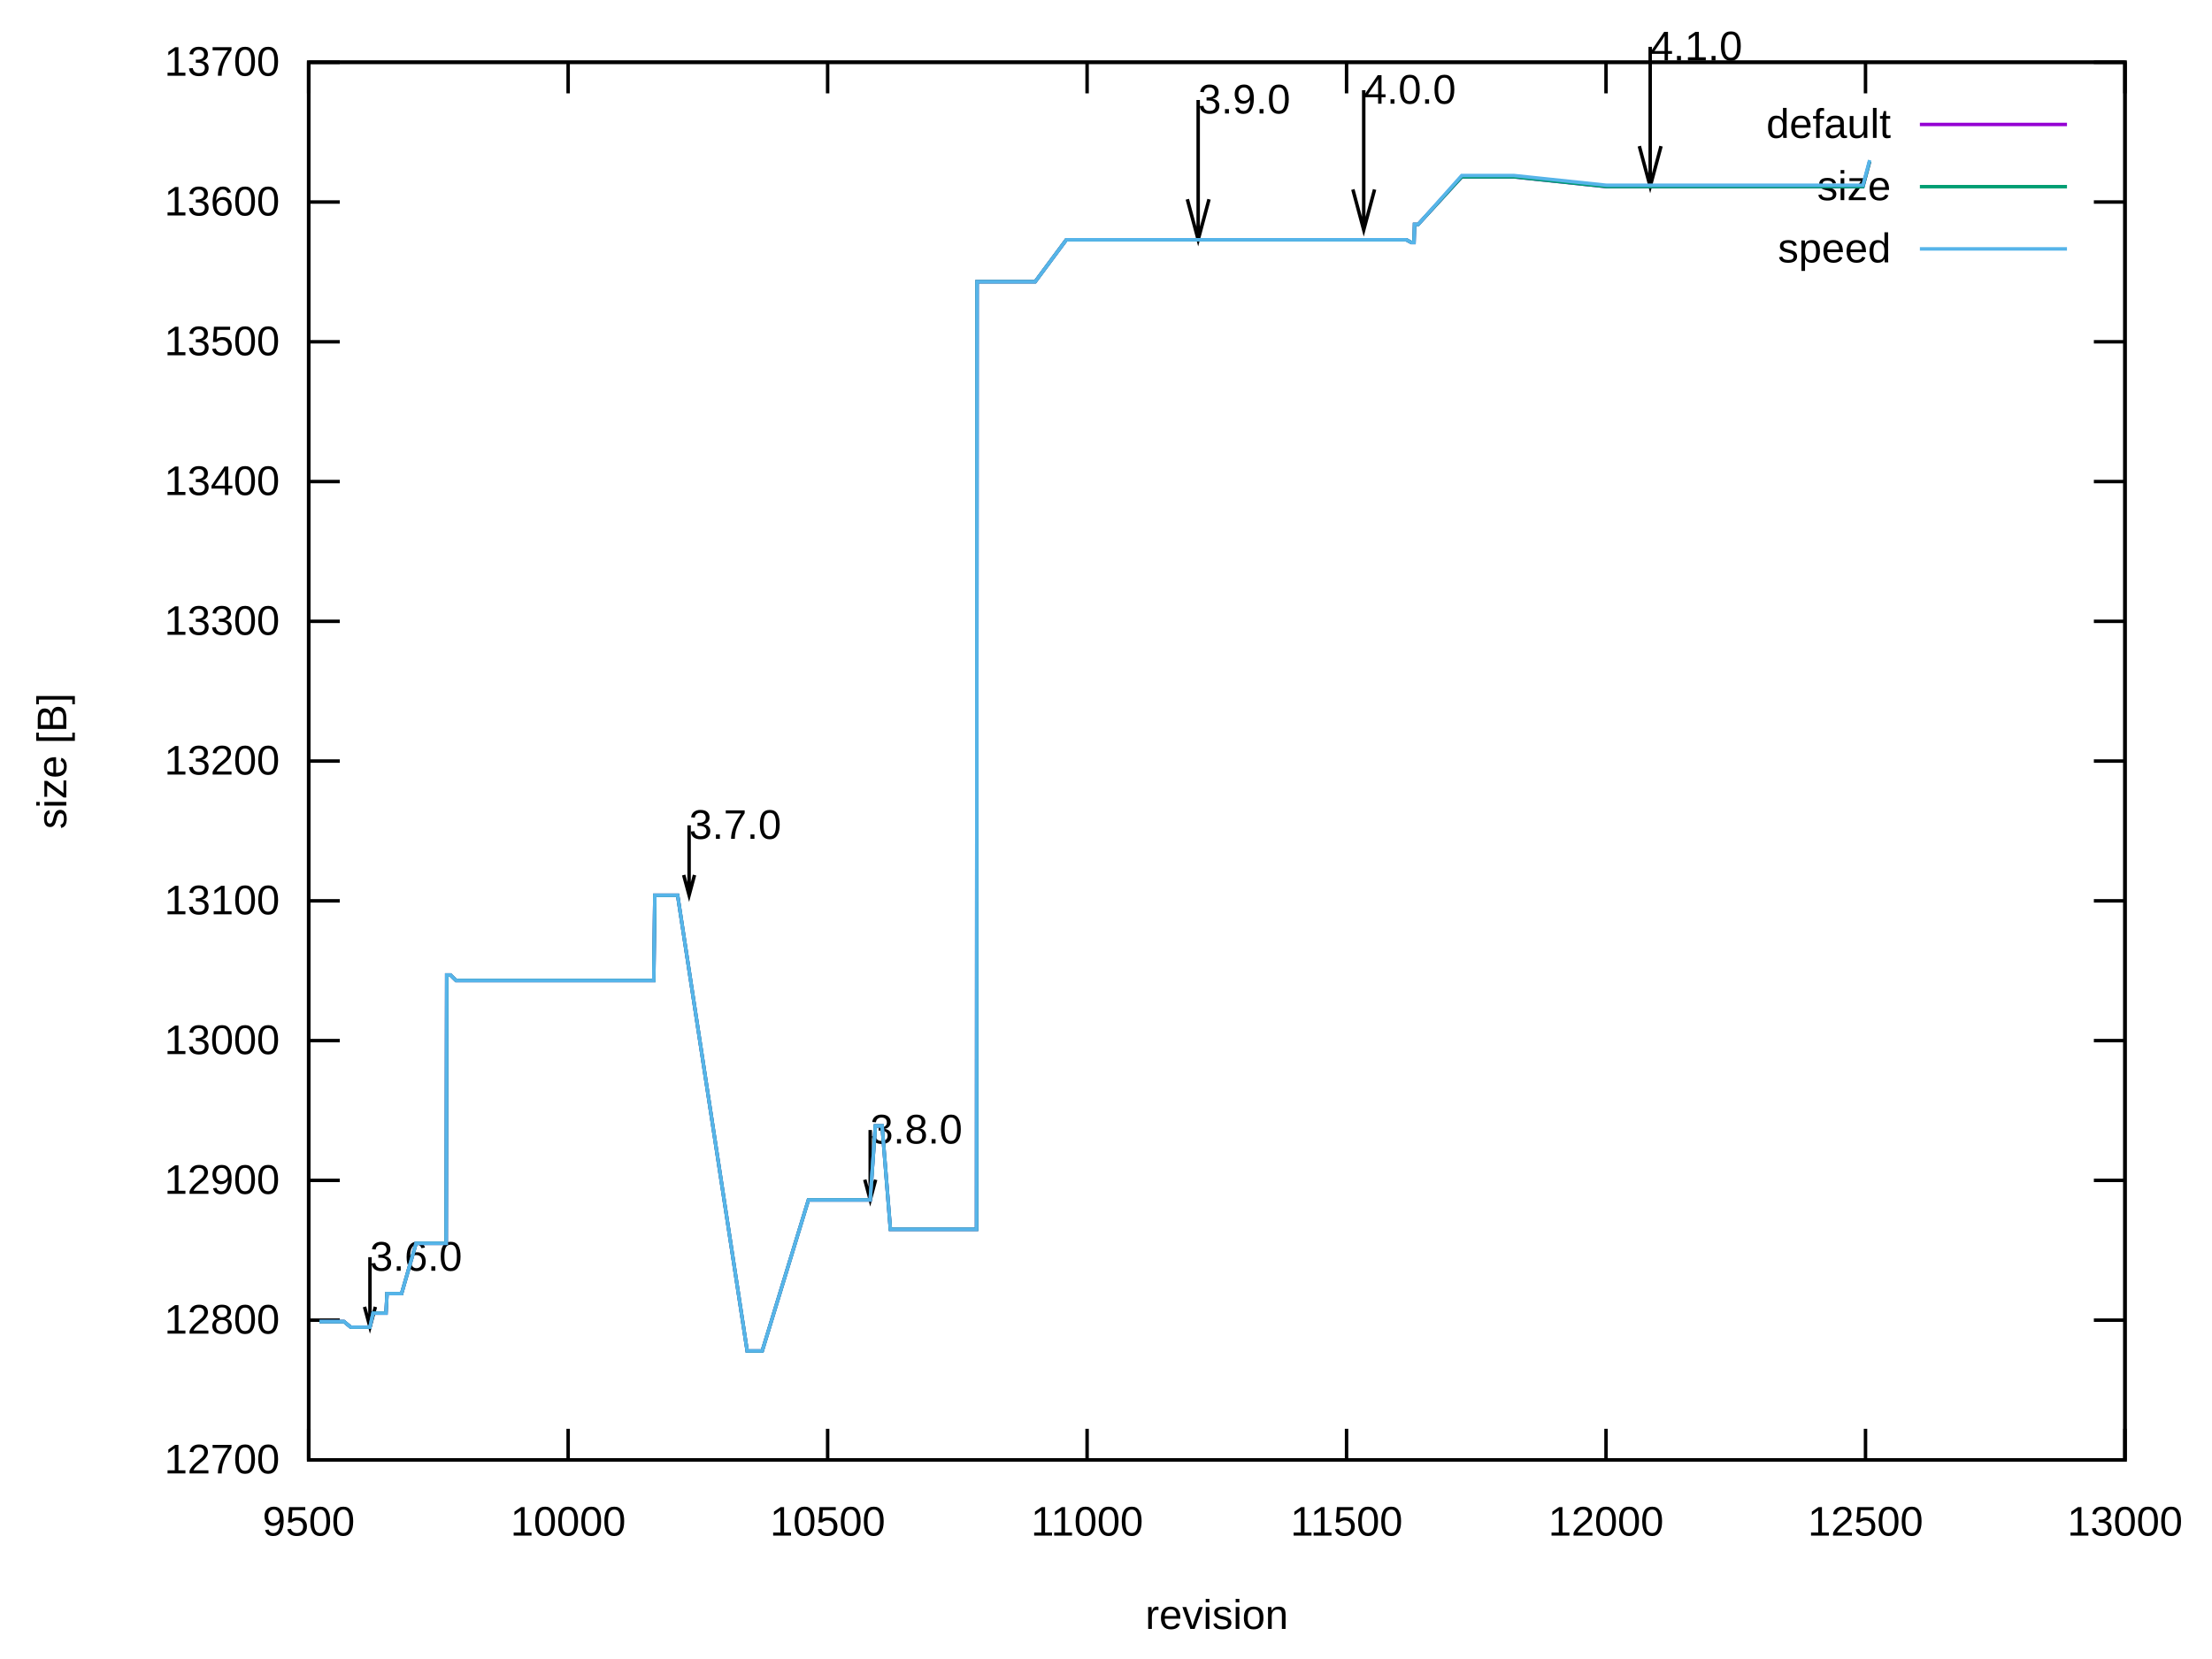
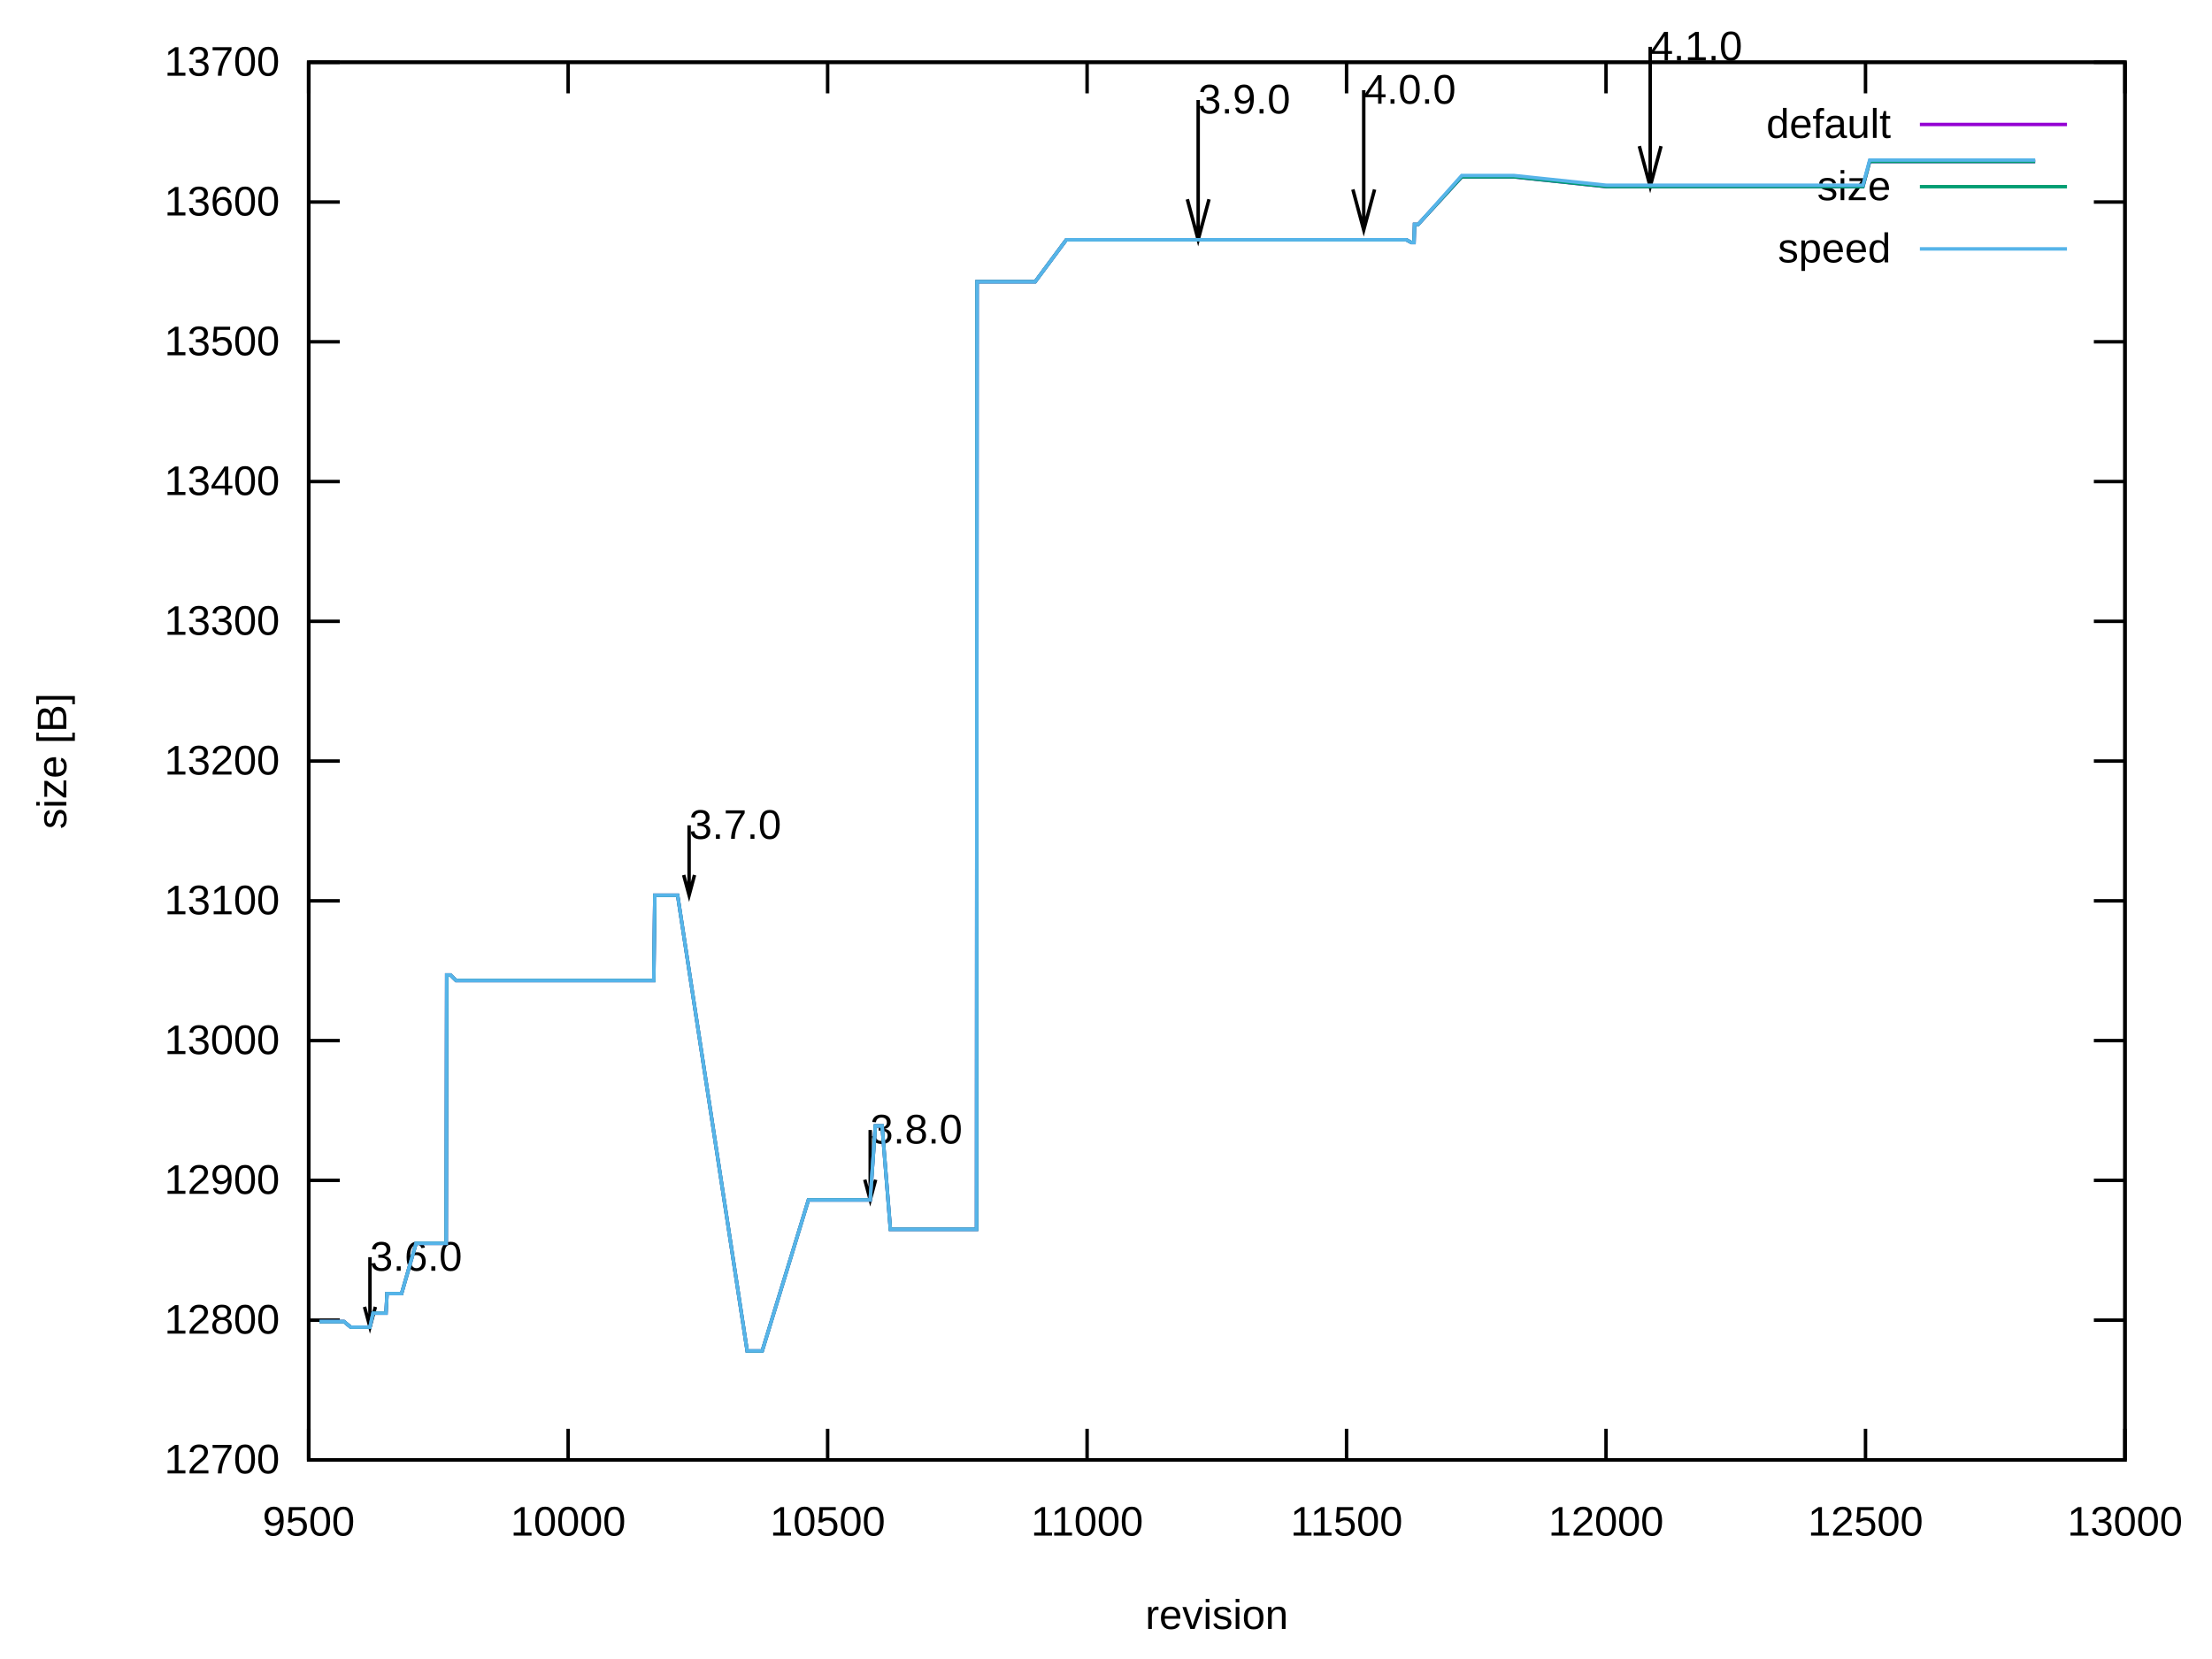
<svg xmlns="http://www.w3.org/2000/svg" xmlns:xlink="http://www.w3.org/1999/xlink" width="640" height="480" viewBox="0 0 640 480">
  <g id="gnuplot_canvas">
    <rect x="0" y="0" width="640" height="480" fill="none" />
    <defs>
      <circle id="gpDot" r="0.5" stroke-width="0.5" stroke="currentColor" />
      <path id="gpPt0" stroke-width="0.222" stroke="currentColor" d="M-1,0 h2 M0,-1 v2" />
      <path id="gpPt1" stroke-width="0.222" stroke="currentColor" d="M-1,-1 L1,1 M1,-1 L-1,1" />
      <path id="gpPt2" stroke-width="0.222" stroke="currentColor" d="M-1,0 L1,0 M0,-1 L0,1 M-1,-1 L1,1 M-1,1 L1,-1" />
      <rect id="gpPt3" stroke-width="0.222" stroke="currentColor" x="-1" y="-1" width="2" height="2" />
      <rect id="gpPt4" stroke-width="0.222" stroke="currentColor" fill="currentColor" x="-1" y="-1" width="2" height="2" />
      <circle id="gpPt5" stroke-width="0.222" stroke="currentColor" cx="0" cy="0" r="1" />
      <use xlink:href="#gpPt5" id="gpPt6" fill="currentColor" stroke="none" />
      <path id="gpPt7" stroke-width="0.222" stroke="currentColor" d="M0,-1.33 L-1.33,0.67 L1.33,0.67 z" />
      <use xlink:href="#gpPt7" id="gpPt8" fill="currentColor" stroke="none" />
      <use xlink:href="#gpPt7" id="gpPt9" stroke="currentColor" transform="rotate(180)" />
      <use xlink:href="#gpPt9" id="gpPt10" fill="currentColor" stroke="none" />
      <use xlink:href="#gpPt3" id="gpPt11" stroke="currentColor" transform="rotate(45)" />
      <use xlink:href="#gpPt11" id="gpPt12" fill="currentColor" stroke="none" />
      <path id="gpPt13" stroke-width="0.222" stroke="currentColor" d="M0,1.330 L1.265,0.411 L0.782,-1.067 L-0.782,-1.076 L-1.265,0.411 z" />
      <use xlink:href="#gpPt13" id="gpPt14" fill="currentColor" stroke="none" />
      <filter id="textbox" filterUnits="objectBoundingBox" x="0" y="0" height="1" width="1">
        <feFlood flood-color="white" flood-opacity="1" result="bgnd" />
        <feComposite in="SourceGraphic" in2="bgnd" operator="atop" />
      </filter>
      <filter id="greybox" filterUnits="objectBoundingBox" x="0" y="0" height="1" width="1">
        <feFlood flood-color="lightgrey" flood-opacity="1" result="grey" />
        <feComposite in="SourceGraphic" in2="grey" operator="atop" />
      </filter>
    </defs>
    <g fill="none" color="white" stroke="currentColor" stroke-width="1.00" stroke-linecap="butt" stroke-linejoin="miter">
</g>
    <g fill="none" color="black" stroke="currentColor" stroke-width="1.00" stroke-linecap="butt" stroke-linejoin="miter">
      <path stroke="black" d="M89.31,422.40 L98.31,422.40 M614.82,422.40 L605.82,422.40  " />
      <g transform="translate(80.92,426.30)" stroke="none" fill="black" font-family="Arial" font-size="12.00" text-anchor="end">
        <text>
          <tspan font-family="Arial"> 12700</tspan>
        </text>
      </g>
    </g>
    <g fill="none" color="black" stroke="currentColor" stroke-width="1.00" stroke-linecap="butt" stroke-linejoin="miter">
      <path stroke="black" d="M89.31,381.96 L98.31,381.96 M614.82,381.96 L605.82,381.96  " />
      <g transform="translate(80.92,385.86)" stroke="none" fill="black" font-family="Arial" font-size="12.00" text-anchor="end">
        <text>
          <tspan font-family="Arial"> 12800</tspan>
        </text>
      </g>
    </g>
    <g fill="none" color="black" stroke="currentColor" stroke-width="1.00" stroke-linecap="butt" stroke-linejoin="miter">
      <path stroke="black" d="M89.31,341.52 L98.31,341.52 M614.82,341.52 L605.82,341.52  " />
      <g transform="translate(80.92,345.42)" stroke="none" fill="black" font-family="Arial" font-size="12.00" text-anchor="end">
        <text>
          <tspan font-family="Arial"> 12900</tspan>
        </text>
      </g>
    </g>
    <g fill="none" color="black" stroke="currentColor" stroke-width="1.00" stroke-linecap="butt" stroke-linejoin="miter">
      <path stroke="black" d="M89.31,301.08 L98.31,301.08 M614.82,301.08 L605.82,301.08  " />
      <g transform="translate(80.92,304.98)" stroke="none" fill="black" font-family="Arial" font-size="12.00" text-anchor="end">
        <text>
          <tspan font-family="Arial"> 13000</tspan>
        </text>
      </g>
    </g>
    <g fill="none" color="black" stroke="currentColor" stroke-width="1.00" stroke-linecap="butt" stroke-linejoin="miter">
      <path stroke="black" d="M89.31,260.64 L98.31,260.64 M614.82,260.64 L605.82,260.64  " />
      <g transform="translate(80.92,264.54)" stroke="none" fill="black" font-family="Arial" font-size="12.00" text-anchor="end">
        <text>
          <tspan font-family="Arial"> 13100</tspan>
        </text>
      </g>
    </g>
    <g fill="none" color="black" stroke="currentColor" stroke-width="1.00" stroke-linecap="butt" stroke-linejoin="miter">
      <path stroke="black" d="M89.31,220.20 L98.31,220.20 M614.82,220.20 L605.82,220.20  " />
      <g transform="translate(80.92,224.10)" stroke="none" fill="black" font-family="Arial" font-size="12.00" text-anchor="end">
        <text>
          <tspan font-family="Arial"> 13200</tspan>
        </text>
      </g>
    </g>
    <g fill="none" color="black" stroke="currentColor" stroke-width="1.00" stroke-linecap="butt" stroke-linejoin="miter">
      <path stroke="black" d="M89.31,179.77 L98.31,179.77 M614.82,179.77 L605.82,179.77  " />
      <g transform="translate(80.92,183.67)" stroke="none" fill="black" font-family="Arial" font-size="12.00" text-anchor="end">
        <text>
          <tspan font-family="Arial"> 13300</tspan>
        </text>
      </g>
    </g>
    <g fill="none" color="black" stroke="currentColor" stroke-width="1.00" stroke-linecap="butt" stroke-linejoin="miter">
      <path stroke="black" d="M89.31,139.33 L98.31,139.33 M614.82,139.33 L605.82,139.33  " />
      <g transform="translate(80.92,143.23)" stroke="none" fill="black" font-family="Arial" font-size="12.00" text-anchor="end">
        <text>
          <tspan font-family="Arial"> 13400</tspan>
        </text>
      </g>
    </g>
    <g fill="none" color="black" stroke="currentColor" stroke-width="1.00" stroke-linecap="butt" stroke-linejoin="miter">
      <path stroke="black" d="M89.31,98.89 L98.31,98.89 M614.82,98.89 L605.82,98.89  " />
      <g transform="translate(80.92,102.79)" stroke="none" fill="black" font-family="Arial" font-size="12.00" text-anchor="end">
        <text>
          <tspan font-family="Arial"> 13500</tspan>
        </text>
      </g>
    </g>
    <g fill="none" color="black" stroke="currentColor" stroke-width="1.00" stroke-linecap="butt" stroke-linejoin="miter">
      <path stroke="black" d="M89.31,58.45 L98.31,58.45 M614.82,58.45 L605.82,58.45  " />
      <g transform="translate(80.92,62.35)" stroke="none" fill="black" font-family="Arial" font-size="12.00" text-anchor="end">
        <text>
          <tspan font-family="Arial"> 13600</tspan>
        </text>
      </g>
    </g>
    <g fill="none" color="black" stroke="currentColor" stroke-width="1.00" stroke-linecap="butt" stroke-linejoin="miter">
      <path stroke="black" d="M89.31,18.01 L98.31,18.01 M614.82,18.01 L605.82,18.01  " />
      <g transform="translate(80.92,21.91)" stroke="none" fill="black" font-family="Arial" font-size="12.00" text-anchor="end">
        <text>
          <tspan font-family="Arial"> 13700</tspan>
        </text>
      </g>
    </g>
    <g fill="none" color="black" stroke="currentColor" stroke-width="1.00" stroke-linecap="butt" stroke-linejoin="miter">
      <path stroke="black" d="M89.31,422.40 L89.31,413.40 M89.31,18.01 L89.31,27.01  " />
      <g transform="translate(89.31,444.30)" stroke="none" fill="black" font-family="Arial" font-size="12.00" text-anchor="middle">
        <text>
          <tspan font-family="Arial"> 9500</tspan>
        </text>
      </g>
    </g>
    <g fill="none" color="black" stroke="currentColor" stroke-width="1.00" stroke-linecap="butt" stroke-linejoin="miter">
      <path stroke="black" d="M164.38,422.40 L164.38,413.40 M164.38,18.01 L164.38,27.01  " />
      <g transform="translate(164.38,444.30)" stroke="none" fill="black" font-family="Arial" font-size="12.00" text-anchor="middle">
        <text>
          <tspan font-family="Arial"> 10000</tspan>
        </text>
      </g>
    </g>
    <g fill="none" color="black" stroke="currentColor" stroke-width="1.00" stroke-linecap="butt" stroke-linejoin="miter">
      <path stroke="black" d="M239.46,422.40 L239.46,413.40 M239.46,18.01 L239.46,27.01  " />
      <g transform="translate(239.46,444.30)" stroke="none" fill="black" font-family="Arial" font-size="12.00" text-anchor="middle">
        <text>
          <tspan font-family="Arial"> 10500</tspan>
        </text>
      </g>
    </g>
    <g fill="none" color="black" stroke="currentColor" stroke-width="1.00" stroke-linecap="butt" stroke-linejoin="miter">
      <path stroke="black" d="M314.53,422.40 L314.53,413.40 M314.53,18.01 L314.53,27.01  " />
      <g transform="translate(314.53,444.30)" stroke="none" fill="black" font-family="Arial" font-size="12.00" text-anchor="middle">
        <text>
          <tspan font-family="Arial"> 11000</tspan>
        </text>
      </g>
    </g>
    <g fill="none" color="black" stroke="currentColor" stroke-width="1.00" stroke-linecap="butt" stroke-linejoin="miter">
      <path stroke="black" d="M389.60,422.40 L389.60,413.40 M389.60,18.01 L389.60,27.01  " />
      <g transform="translate(389.60,444.30)" stroke="none" fill="black" font-family="Arial" font-size="12.00" text-anchor="middle">
        <text>
          <tspan font-family="Arial"> 11500</tspan>
        </text>
      </g>
    </g>
    <g fill="none" color="black" stroke="currentColor" stroke-width="1.00" stroke-linecap="butt" stroke-linejoin="miter">
      <path stroke="black" d="M464.67,422.40 L464.67,413.40 M464.67,18.01 L464.67,27.01  " />
      <g transform="translate(464.67,444.30)" stroke="none" fill="black" font-family="Arial" font-size="12.00" text-anchor="middle">
        <text>
          <tspan font-family="Arial"> 12000</tspan>
        </text>
      </g>
    </g>
    <g fill="none" color="black" stroke="currentColor" stroke-width="1.00" stroke-linecap="butt" stroke-linejoin="miter">
      <path stroke="black" d="M539.75,422.40 L539.75,413.40 M539.75,18.01 L539.75,27.01  " />
      <g transform="translate(539.75,444.30)" stroke="none" fill="black" font-family="Arial" font-size="12.00" text-anchor="middle">
        <text>
          <tspan font-family="Arial"> 12500</tspan>
        </text>
      </g>
    </g>
    <g fill="none" color="black" stroke="currentColor" stroke-width="1.00" stroke-linecap="butt" stroke-linejoin="miter">
      <path stroke="black" d="M614.82,422.40 L614.82,413.40 M614.82,18.01 L614.82,27.01  " />
      <g transform="translate(614.82,444.30)" stroke="none" fill="black" font-family="Arial" font-size="12.00" text-anchor="middle">
        <text>
          <tspan font-family="Arial"> 13000</tspan>
        </text>
      </g>
    </g>
    <g fill="none" color="black" stroke="currentColor" stroke-width="1.00" stroke-linecap="butt" stroke-linejoin="miter">
</g>
    <g fill="none" color="black" stroke="currentColor" stroke-width="1.00" stroke-linecap="butt" stroke-linejoin="miter">
      <path stroke="black" d="M89.31,18.01 L89.31,422.40 L614.82,422.40 L614.82,18.01 L89.31,18.01 Z  " />
      <g transform="translate(107.03,367.66)" stroke="none" fill="black" font-family="Arial" font-size="12.00" text-anchor="start">
        <text>
          <tspan font-family="Arial">3.6.0</tspan>
        </text>
      </g>
      <g transform="translate(199.37,242.71)" stroke="none" fill="black" font-family="Arial" font-size="12.00" text-anchor="start">
        <text>
          <tspan font-family="Arial">3.7.0</tspan>
        </text>
      </g>
      <g transform="translate(251.77,330.86)" stroke="none" fill="black" font-family="Arial" font-size="12.00" text-anchor="start">
        <text>
          <tspan font-family="Arial">3.8.0</tspan>
        </text>
      </g>
      <g transform="translate(346.66,32.83)" stroke="none" fill="black" font-family="Arial" font-size="12.00" text-anchor="start">
        <text>
          <tspan font-family="Arial">3.9.0</tspan>
        </text>
      </g>
      <g transform="translate(394.56,30.00)" stroke="none" fill="black" font-family="Arial" font-size="12.00" text-anchor="start">
        <text>
          <tspan font-family="Arial">4.0.0</tspan>
        </text>
      </g>
      <g transform="translate(477.44,17.46)" stroke="none" fill="black" font-family="Arial" font-size="12.00" text-anchor="start">
        <text>
          <tspan font-family="Arial">4.1.0</tspan>
        </text>
      </g>
      <path stroke="black" d="M105.47,378.12 L107.04,383.97 L108.61,378.12 M107.04,363.75 L107.04,383.97 M197.81,253.17 L199.38,259.02 L200.95,253.17   M199.38,238.80 L199.38,259.02 M250.21,341.32 L251.78,347.17 L253.35,341.32 M251.78,326.95 L251.78,347.17 M343.53,57.65   L346.67,69.36 L349.81,57.65 M346.67,28.92 L346.67,69.36 M391.43,54.82 L394.57,66.53 L397.71,54.82 M394.57,26.09   L394.57,66.53 M474.31,42.28 L477.45,53.99 L480.59,42.28 M477.45,13.55 L477.45,53.99  " />
    </g>
    <g fill="none" color="black" stroke="currentColor" stroke-width="1.00" stroke-linecap="butt" stroke-linejoin="miter">
      <g transform="translate(19.18,220.21) rotate(270)" stroke="none" fill="black" font-family="Arial" font-size="12.00" text-anchor="middle">
        <text>
          <tspan font-family="Arial">size [B]</tspan>
        </text>
      </g>
    </g>
    <g fill="none" color="black" stroke="currentColor" stroke-width="1.00" stroke-linecap="butt" stroke-linejoin="miter">
      <g transform="translate(352.06,471.30)" stroke="none" fill="black" font-family="Arial" font-size="12.00" text-anchor="middle">
        <text>
          <tspan font-family="Arial">revision</tspan>
        </text>
      </g>
    </g>
    <g fill="none" color="black" stroke="currentColor" stroke-width="1.00" stroke-linecap="butt" stroke-linejoin="miter">
</g>
    <g id="gnuplot_plot_1">
      <g fill="none" color="black" stroke="currentColor" stroke-width="1.00" stroke-linecap="butt" stroke-linejoin="miter">
        <g transform="translate(547.09,39.91)" stroke="none" fill="black" font-family="Arial" font-size="12.00" text-anchor="end">
          <text>
            <tspan font-family="Arial">default</tspan>
          </text>
        </g>
      </g>
      <g fill="none" color="black" stroke="currentColor" stroke-width="1.00" stroke-linecap="butt" stroke-linejoin="miter">
-         <path stroke="rgb(148,   0, 211)" d="M555.48,36.01 L598.04,36.01 M92.46,382.37 L95.32,382.37 L96.82,382.37 L99.52,382.37 L101.47,383.98 L102.67,383.98   L103.72,383.98 L104.47,383.98 L104.62,383.98 L104.78,383.98 L104.93,383.98 L107.03,383.98 L107.93,379.94 L109.13,379.94   L109.58,379.94 L109.73,379.94 L109.88,379.94 L110.03,379.94 L110.33,379.94 L111.08,379.94 L111.23,379.94 L111.68,379.94   L111.98,374.28 L112.28,374.28 L112.43,374.28 L113.18,374.28 L113.63,374.28 L113.93,374.28 L114.08,374.28 L114.23,374.28   L116.19,374.28 L120.39,359.72 L123.84,359.72 L125.34,359.72 L126.40,359.72 L127.00,359.72 L128.50,359.72 L128.95,359.72   L129.10,359.72 L129.25,282.08 L129.40,282.08 L130.30,282.08 L131.95,283.69 L132.85,283.69 L133.00,283.69 L133.30,283.69   L133.90,283.69 L134.80,283.69 L135.40,283.69 L135.55,283.69 L136.61,283.69 L137.06,283.69 L137.21,283.69 L137.36,283.69   L138.86,283.69 L139.16,283.69 L139.76,283.69 L146.22,283.69 L156.73,283.69 L157.33,283.69 L157.63,283.69 L157.78,283.69   L158.53,283.69 L188.86,283.69 L189.16,283.69 L189.46,259.03 L190.51,259.03 L191.56,259.03 L191.71,259.03 L192.16,259.03   L193.21,259.03 L195.76,259.03 L196.06,259.03 L216.18,390.86 L216.78,390.86 L216.93,390.86 L219.34,390.86 L219.49,390.86   L220.54,390.86 L233.90,347.18 L238.70,347.18 L240.96,347.18 L245.46,347.18 L248.16,347.18 L251.77,347.18 L253.27,325.75   L254.62,325.75 L255.22,325.75 L257.62,355.68 L260.48,355.68 L261.23,355.68 L262.88,355.68 L263.48,355.68 L264.68,355.68   L266.78,355.68 L280.75,355.68 L281.80,355.68 L282.40,355.68 L282.55,355.68 L282.70,81.50 L283.00,81.50 L284.50,81.50   L299.51,81.50 L308.52,69.37 L310.62,69.37 L327.59,69.37 L329.54,69.37 L337.05,69.37 L346.66,69.37 L353.57,69.37   L364.08,69.37 L364.83,69.37 L370.23,69.37 L379.84,69.37 L380.29,69.37 L381.64,69.37 L390.65,69.37 L390.95,69.37   L394.56,69.37 L402.51,69.37 L406.72,69.37 L406.87,69.37 L408.37,70.18 L409.12,70.18 L409.27,64.92 L410.17,64.92   L410.32,64.92 L422.93,51.17 L437.95,51.17 L464.82,54.00 L473.08,54.00 L477.44,54.00 L479.39,54.00 L479.69,54.00   L479.99,54.00 L480.59,54.00 L481.04,54.00 L481.79,54.00 L482.84,54.00 L486.60,54.00 L488.55,54.00 L490.50,54.00   L496.36,54.00 L499.21,54.00 L501.31,54.00 L503.41,54.00 L504.91,54.00 L509.72,54.00 L523.53,54.00 L526.98,54.00   L529.24,54.00 L532.24,54.00 L534.34,54.00 L537.95,54.00 L539.00,54.00 L540.95,46.72  " />
+         <path stroke="rgb(148,   0, 211)" d="M555.48,36.01 L598.04,36.01 M92.46,382.37 L95.32,382.37 L96.82,382.37 L99.52,382.37 L101.47,383.98 L102.67,383.98   L103.72,383.98 L104.47,383.98 L104.62,383.98 L104.78,383.98 L104.93,383.98 L107.03,383.98 L107.93,379.94 L109.13,379.94   L109.58,379.94 L109.73,379.94 L109.88,379.94 L110.03,379.94 L110.33,379.94 L111.08,379.94 L111.23,379.94 L111.68,379.94   L111.98,374.28 L112.28,374.28 L112.43,374.28 L113.18,374.28 L113.63,374.28 L113.93,374.28 L114.08,374.28 L114.23,374.28   L116.19,374.28 L120.39,359.72 L123.84,359.72 L125.34,359.72 L126.40,359.72 L127.00,359.72 L128.50,359.72 L128.95,359.72   L129.10,359.72 L129.25,282.08 L129.40,282.08 L130.30,282.08 L131.95,283.69 L132.85,283.69 L133.00,283.69 L133.30,283.69   L133.90,283.69 L134.80,283.69 L135.40,283.69 L135.55,283.69 L136.61,283.69 L137.06,283.69 L137.21,283.69 L137.36,283.69   L138.86,283.69 L139.16,283.69 L139.76,283.69 L146.22,283.69 L156.73,283.69 L157.33,283.69 L157.63,283.69 L157.78,283.69   L158.53,283.69 L188.86,283.69 L189.16,283.69 L189.46,259.03 L190.51,259.03 L191.56,259.03 L191.71,259.03 L192.16,259.03   L193.21,259.03 L195.76,259.03 L196.06,259.03 L216.18,390.86 L216.78,390.86 L216.93,390.86 L219.34,390.86 L219.49,390.86   L220.54,390.86 L233.90,347.18 L238.70,347.18 L240.96,347.18 L245.46,347.18 L248.16,347.18 L251.77,347.18 L253.27,325.75   L254.62,325.75 L255.22,325.75 L257.62,355.68 L260.48,355.68 L261.23,355.68 L262.88,355.68 L263.48,355.68 L264.68,355.68   L280.75,355.68 L281.80,355.68 L282.40,355.68 L282.55,355.68 L282.70,81.50 L283.00,81.50 L284.50,81.50 L299.51,81.50   L308.52,69.37 L310.62,69.37 L327.59,69.37 L329.54,69.37 L337.05,69.37 L346.66,69.37 L353.57,69.37 L364.08,69.37   L364.83,69.37 L370.23,69.37 L379.84,69.37 L380.29,69.37 L381.64,69.37 L390.65,69.37 L390.95,69.37 L394.56,69.37   L402.51,69.37 L406.72,69.37 L406.87,69.37 L408.37,70.18 L409.12,70.18 L409.27,64.92 L410.17,64.92 L410.32,64.92   L422.93,51.17 L437.95,51.17 L464.82,54.00 L473.08,54.00 L477.44,54.00 L479.39,54.00 L479.69,54.00 L479.99,54.00   L480.59,54.00 L481.04,54.00 L481.79,54.00 L523.53,54.00 L526.98,54.00 L529.24,54.00 L532.24,54.00 L534.34,54.00   L537.95,54.00 L539.00,54.00 L540.95,46.72 L561.07,46.72 L565.72,46.72 L568.12,46.72 L568.58,46.72 L576.68,46.72   L582.39,46.72 L584.04,46.72 L588.84,46.72  " />
      </g>
    </g>
    <g id="gnuplot_plot_2">
      <g fill="none" color="black" stroke="currentColor" stroke-width="1.00" stroke-linecap="butt" stroke-linejoin="miter">
        <g transform="translate(547.09,57.91)" stroke="none" fill="black" font-family="Arial" font-size="12.00" text-anchor="end">
          <text>
            <tspan font-family="Arial">size</tspan>
          </text>
        </g>
      </g>
      <g fill="none" color="black" stroke="currentColor" stroke-width="1.00" stroke-linecap="butt" stroke-linejoin="miter">
-         <path stroke="rgb(  0, 158, 115)" d="M555.48,54.01 L598.04,54.01 M92.46,382.37 L95.32,382.37 L96.82,382.37 L99.52,382.37 L101.47,383.98 L102.67,383.98   L103.72,383.98 L104.47,383.98 L104.62,383.98 L104.78,383.98 L104.93,383.98 L107.03,383.98 L107.93,379.94 L109.13,379.94   L109.58,379.94 L109.73,379.94 L109.88,379.94 L110.03,379.94 L110.33,379.94 L111.08,379.94 L111.23,379.94 L111.68,379.94   L111.98,374.28 L112.28,374.28 L112.43,374.28 L113.18,374.28 L113.63,374.28 L113.93,374.28 L114.08,374.28 L114.23,374.28   L116.19,374.28 L120.39,359.72 L123.84,359.72 L125.34,359.72 L126.40,359.72 L127.00,359.72 L128.50,359.72 L128.95,359.72   L129.10,359.72 L129.25,282.08 L129.40,282.08 L130.30,282.08 L131.95,283.69 L132.85,283.69 L133.00,283.69 L133.30,283.69   L133.90,283.69 L134.80,283.69 L135.40,283.69 L135.55,283.69 L136.61,283.69 L137.06,283.69 L137.21,283.69 L137.36,283.69   L138.86,283.69 L139.16,283.69 L139.76,283.69 L146.22,283.69 L156.73,283.69 L157.33,283.69 L157.63,283.69 L157.78,283.69   L158.53,283.69 L188.86,283.69 L189.16,283.69 L189.46,259.03 L190.51,259.03 L191.56,259.03 L191.71,259.03 L192.16,259.03   L193.21,259.03 L195.76,259.03 L196.06,259.03 L216.18,390.86 L216.78,390.86 L216.93,390.86 L219.34,390.86 L219.49,390.86   L220.54,390.86 L233.90,347.18 L238.70,347.18 L240.96,347.18 L245.46,347.18 L248.16,347.18 L251.77,347.18 L253.27,325.75   L254.62,325.75 L255.22,325.75 L257.62,355.68 L260.48,355.68 L261.23,355.68 L262.88,355.68 L263.48,355.68 L264.68,355.68   L266.78,355.68 L280.75,355.68 L281.80,355.68 L282.40,355.68 L282.55,355.68 L282.70,81.50 L283.00,81.50 L284.50,81.50   L299.51,81.50 L308.52,69.37 L310.62,69.37 L327.59,69.37 L329.54,69.37 L337.05,69.37 L346.66,69.37 L353.57,69.37   L364.08,69.37 L364.83,69.37 L370.23,69.37 L379.84,69.37 L380.29,69.37 L381.64,69.37 L390.65,69.37 L390.95,69.37   L394.56,69.37 L402.51,69.37 L406.72,69.37 L406.87,69.37 L408.37,70.18 L409.12,70.18 L409.27,64.92 L410.17,64.92   L410.32,64.92 L422.93,51.17 L437.95,51.17 L464.82,54.00 L473.08,54.00 L477.44,54.00 L479.39,54.00 L479.69,54.00   L479.99,54.00 L480.59,54.00 L481.04,54.00 L481.79,54.00 L482.84,54.00 L486.60,54.00 L488.55,54.00 L490.50,54.00   L496.36,54.00 L499.21,54.00 L501.31,54.00 L503.41,54.00 L504.91,54.00 L509.72,54.00 L523.53,54.00 L526.98,54.00   L529.24,54.00 L532.24,54.00 L534.34,54.00 L537.95,54.00 L539.00,54.00 L540.95,46.72  " />
+         <path stroke="rgb(  0, 158, 115)" d="M555.48,54.01 L598.04,54.01 M92.46,382.37 L95.32,382.37 L96.82,382.37 L99.52,382.37 L101.47,383.98 L102.67,383.98   L103.72,383.98 L104.47,383.98 L104.62,383.98 L104.78,383.98 L104.93,383.98 L107.03,383.98 L107.93,379.94 L109.13,379.94   L109.58,379.94 L109.73,379.94 L109.88,379.94 L110.03,379.94 L110.33,379.94 L111.08,379.94 L111.23,379.94 L111.68,379.94   L111.98,374.28 L112.28,374.28 L112.43,374.28 L113.18,374.28 L113.63,374.28 L113.93,374.28 L114.08,374.28 L114.23,374.28   L116.19,374.28 L120.39,359.72 L123.84,359.72 L125.34,359.72 L126.40,359.72 L127.00,359.72 L128.50,359.72 L128.95,359.72   L129.10,359.72 L129.25,282.08 L129.40,282.08 L130.30,282.08 L131.95,283.69 L132.85,283.69 L133.00,283.69 L133.30,283.69   L133.90,283.69 L134.80,283.69 L135.40,283.69 L135.55,283.69 L136.61,283.69 L137.06,283.69 L137.21,283.69 L137.36,283.69   L138.86,283.69 L139.16,283.69 L139.76,283.69 L146.22,283.69 L156.73,283.69 L157.33,283.69 L157.63,283.69 L157.78,283.69   L158.53,283.69 L188.86,283.69 L189.16,283.69 L189.46,259.03 L190.51,259.03 L191.56,259.03 L191.71,259.03 L192.16,259.03   L193.21,259.03 L195.76,259.03 L196.06,259.03 L216.18,390.86 L216.78,390.86 L216.93,390.86 L219.34,390.86 L219.49,390.86   L220.54,390.86 L233.90,347.18 L238.70,347.18 L240.96,347.18 L245.46,347.18 L248.16,347.18 L251.77,347.18 L253.27,325.75   L254.62,325.75 L255.22,325.75 L257.62,355.68 L260.48,355.68 L261.23,355.68 L262.88,355.68 L263.48,355.68 L264.68,355.68   L280.75,355.68 L281.80,355.68 L282.40,355.68 L282.55,355.68 L282.70,81.50 L283.00,81.50 L284.50,81.50 L299.51,81.50   L308.52,69.37 L310.62,69.37 L327.59,69.37 L329.54,69.37 L337.05,69.37 L346.66,69.37 L353.57,69.37 L364.08,69.37   L364.83,69.37 L370.23,69.37 L379.84,69.37 L380.29,69.37 L381.64,69.37 L390.65,69.37 L390.95,69.37 L394.56,69.37   L402.51,69.37 L406.72,69.37 L406.87,69.37 L408.37,70.18 L409.12,70.18 L409.27,64.92 L410.17,64.92 L410.32,64.92   L422.93,51.17 L437.95,51.17 L464.82,54.00 L473.08,54.00 L477.44,54.00 L479.39,54.00 L479.69,54.00 L479.99,54.00   L480.59,54.00 L481.04,54.00 L481.79,54.00 L523.53,54.00 L526.98,54.00 L529.24,54.00 L532.24,54.00 L534.34,54.00   L537.95,54.00 L539.00,54.00 L540.95,46.72 L561.07,46.72 L565.72,46.72 L568.12,46.72 L568.58,46.72 L576.68,46.72   L582.39,46.72 L584.04,46.72 L588.84,46.72  " />
      </g>
    </g>
    <g id="gnuplot_plot_3">
      <g fill="none" color="black" stroke="currentColor" stroke-width="1.00" stroke-linecap="butt" stroke-linejoin="miter">
        <g transform="translate(547.09,75.91)" stroke="none" fill="black" font-family="Arial" font-size="12.00" text-anchor="end">
          <text>
            <tspan font-family="Arial">speed</tspan>
          </text>
        </g>
      </g>
      <g fill="none" color="black" stroke="currentColor" stroke-width="1.00" stroke-linecap="butt" stroke-linejoin="miter">
-         <path stroke="rgb( 86, 180, 233)" d="M555.48,72.01 L598.04,72.01 M92.46,382.37 L95.32,382.37 L96.82,382.37 L99.52,382.37 L101.47,383.98 L102.67,383.98   L103.72,383.98 L104.47,383.98 L104.62,383.98 L104.78,383.98 L104.93,383.98 L107.03,383.98 L107.93,379.94 L109.13,379.94   L109.58,379.94 L109.73,379.94 L109.88,379.94 L110.03,379.94 L110.33,379.94 L111.08,379.94 L111.23,379.94 L111.68,379.94   L111.98,374.28 L112.28,374.28 L112.43,374.28 L113.18,374.28 L113.63,374.28 L113.93,374.28 L114.08,374.28 L114.23,374.28   L116.19,374.28 L120.39,359.72 L123.84,359.72 L125.34,359.72 L126.40,359.72 L127.00,359.72 L128.50,359.72 L128.95,359.72   L129.10,359.72 L129.25,282.08 L129.40,282.08 L130.30,282.08 L131.95,283.69 L132.85,283.69 L133.00,283.69 L133.30,283.69   L133.90,283.69 L134.80,283.69 L135.40,283.69 L135.55,283.69 L136.61,283.69 L137.06,283.69 L137.21,283.69 L137.36,283.69   L138.86,283.69 L139.16,283.69 L139.76,283.69 L146.22,283.69 L156.73,283.69 L157.33,283.69 L157.63,283.69 L157.78,283.69   L158.53,283.69 L188.86,283.69 L189.16,283.69 L189.46,259.03 L190.51,259.03 L191.56,259.03 L191.71,259.03 L192.16,259.03   L193.21,259.03 L195.76,259.03 L196.06,259.03 L216.18,390.86 L216.78,390.86 L216.93,390.86 L219.34,390.86 L219.49,390.86   L220.54,390.86 L233.90,347.18 L238.70,347.18 L240.96,347.18 L245.46,347.18 L248.16,347.18 L251.77,347.18 L253.27,325.75   L254.62,325.75 L255.22,325.75 L257.62,355.68 L260.48,355.68 L261.23,355.68 L262.88,355.68 L263.48,355.68 L264.68,355.68   L266.78,355.68 L280.75,355.68 L281.80,355.68 L282.40,355.68 L282.55,355.68 L282.70,81.50 L283.00,81.50 L284.50,81.50   L299.51,81.50 L308.52,69.37 L310.62,69.37 L327.59,69.37 L329.54,69.37 L337.05,69.37 L346.66,69.37 L353.57,69.37   L364.08,69.37 L364.83,69.37 L370.23,69.37 L379.84,69.37 L380.29,69.37 L381.64,69.37 L390.65,69.37 L390.95,69.37   L394.56,69.37 L402.51,69.37 L406.72,69.37 L406.87,69.37 L408.37,70.18 L409.12,70.18 L409.27,64.92 L410.17,64.92   L410.32,64.92 L422.93,50.77 L437.95,50.77 L464.82,53.60 L473.08,53.60 L477.44,53.60 L479.39,53.60 L479.69,53.60   L479.99,53.60 L480.59,53.60 L481.04,53.60 L481.79,53.60 L482.84,53.60 L486.60,53.60 L488.55,53.60 L490.50,53.60   L496.36,53.60 L499.21,53.60 L501.31,53.60 L503.41,53.60 L504.91,53.60 L509.72,53.60 L523.53,53.60 L526.98,53.60   L529.24,53.60 L532.24,53.60 L534.34,53.60 L537.95,53.60 L539.00,53.60 L540.95,46.32  " />
+         <path stroke="rgb( 86, 180, 233)" d="M555.48,72.01 L598.04,72.01 M92.46,382.37 L95.32,382.37 L96.82,382.37 L99.52,382.37 L101.47,383.98 L102.67,383.98   L103.72,383.98 L104.47,383.98 L104.62,383.98 L104.78,383.98 L104.93,383.98 L107.03,383.98 L107.93,379.94 L109.13,379.94   L109.58,379.94 L109.73,379.94 L109.88,379.94 L110.03,379.94 L110.33,379.94 L111.08,379.94 L111.23,379.94 L111.68,379.94   L111.98,374.28 L112.28,374.28 L112.43,374.28 L113.18,374.28 L113.63,374.28 L113.93,374.28 L114.08,374.28 L114.23,374.28   L116.19,374.28 L120.39,359.72 L123.84,359.72 L125.34,359.72 L126.40,359.72 L127.00,359.72 L128.50,359.72 L128.95,359.72   L129.10,359.72 L129.25,282.08 L129.40,282.08 L130.30,282.08 L131.95,283.69 L132.85,283.69 L133.00,283.69 L133.30,283.69   L133.90,283.69 L134.80,283.69 L135.40,283.69 L135.55,283.69 L136.61,283.69 L137.06,283.69 L137.21,283.69 L137.36,283.69   L138.86,283.69 L139.16,283.69 L139.76,283.69 L146.22,283.69 L156.73,283.69 L157.33,283.69 L157.63,283.69 L157.78,283.69   L158.53,283.69 L188.86,283.69 L189.16,283.69 L189.46,259.03 L190.51,259.03 L191.56,259.03 L191.71,259.03 L192.16,259.03   L193.21,259.03 L195.76,259.03 L196.06,259.03 L216.18,390.86 L216.78,390.86 L216.93,390.86 L219.34,390.86 L219.49,390.86   L220.54,390.86 L233.90,347.18 L238.70,347.18 L240.96,347.18 L245.46,347.18 L248.16,347.18 L251.77,347.18 L253.27,325.75   L254.62,325.75 L255.22,325.75 L257.62,355.68 L260.48,355.68 L261.23,355.68 L262.88,355.68 L263.48,355.68 L264.68,355.68   L280.75,355.68 L281.80,355.68 L282.40,355.68 L282.55,355.68 L282.70,81.50 L283.00,81.50 L284.50,81.50 L299.51,81.50   L308.52,69.37 L310.62,69.37 L327.59,69.37 L329.54,69.37 L337.05,69.37 L346.66,69.37 L353.57,69.37 L364.08,69.37   L364.83,69.37 L370.23,69.37 L379.84,69.37 L380.29,69.37 L381.64,69.37 L390.65,69.37 L390.95,69.37 L394.56,69.37   L402.51,69.37 L406.72,69.37 L406.87,69.37 L408.37,70.18 L409.12,70.18 L409.27,64.92 L410.17,64.92 L410.32,64.92   L422.93,50.77 L437.95,50.77 L464.82,53.60 L473.08,53.60 L477.44,53.60 L479.39,53.60 L479.69,53.60 L479.99,53.60   L480.59,53.60 L481.04,53.60 L481.79,53.60 L523.53,53.60 L526.98,53.60 L529.24,53.60 L532.24,53.60 L534.34,53.60   L537.95,53.60 L539.00,53.60 L540.95,46.32 L561.07,46.32 L565.72,46.32 L568.12,46.32 L568.58,46.32 L576.68,46.32   L582.39,46.32 L584.04,46.32 L588.84,46.32  " />
      </g>
    </g>
    <g fill="none" color="white" stroke="rgb( 86, 180, 233)" stroke-width="2.00" stroke-linecap="butt" stroke-linejoin="miter">
</g>
    <g fill="none" color="black" stroke="currentColor" stroke-width="2.00" stroke-linecap="butt" stroke-linejoin="miter">
</g>
    <g fill="none" color="black" stroke="black" stroke-width="1.00" stroke-linecap="butt" stroke-linejoin="miter">
</g>
    <g fill="none" color="black" stroke="currentColor" stroke-width="1.00" stroke-linecap="butt" stroke-linejoin="miter">
      <path stroke="black" d="M89.31,18.01 L89.31,422.40 L614.82,422.40 L614.82,18.01 L89.31,18.01 Z  " />
    </g>
    <g fill="none" color="black" stroke="currentColor" stroke-width="1.00" stroke-linecap="butt" stroke-linejoin="miter">
</g>
  </g>
</svg>
